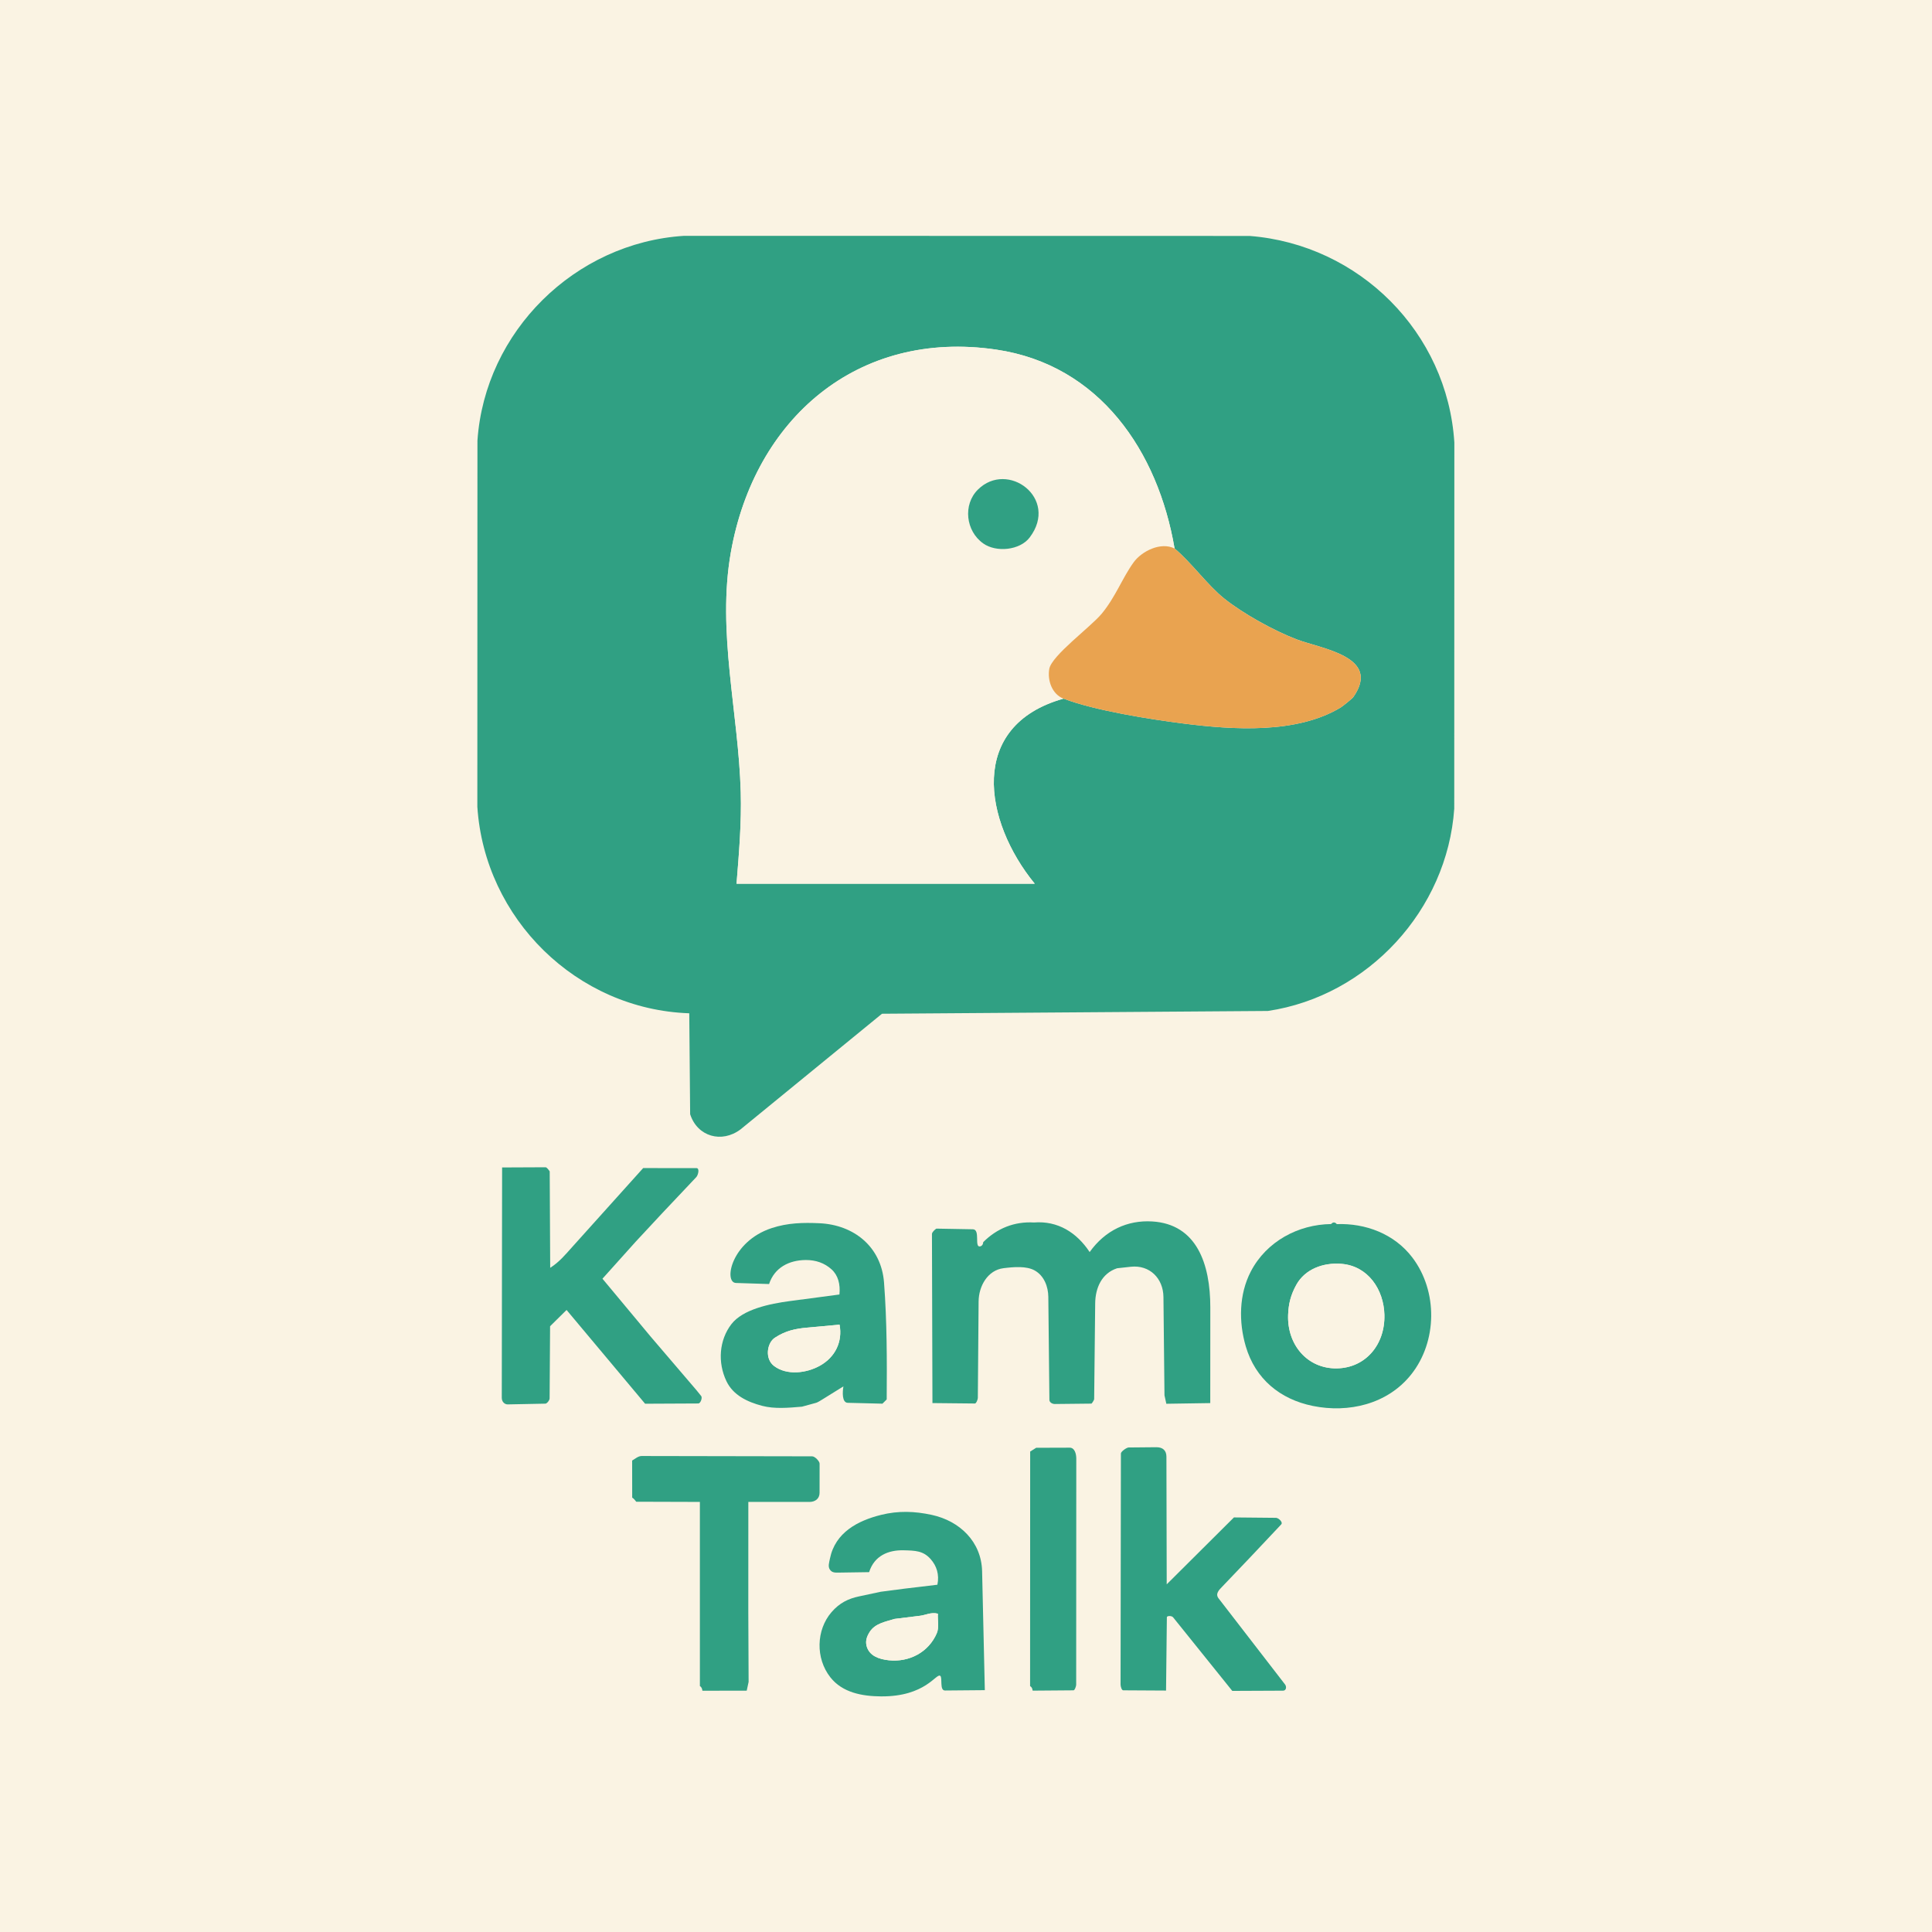
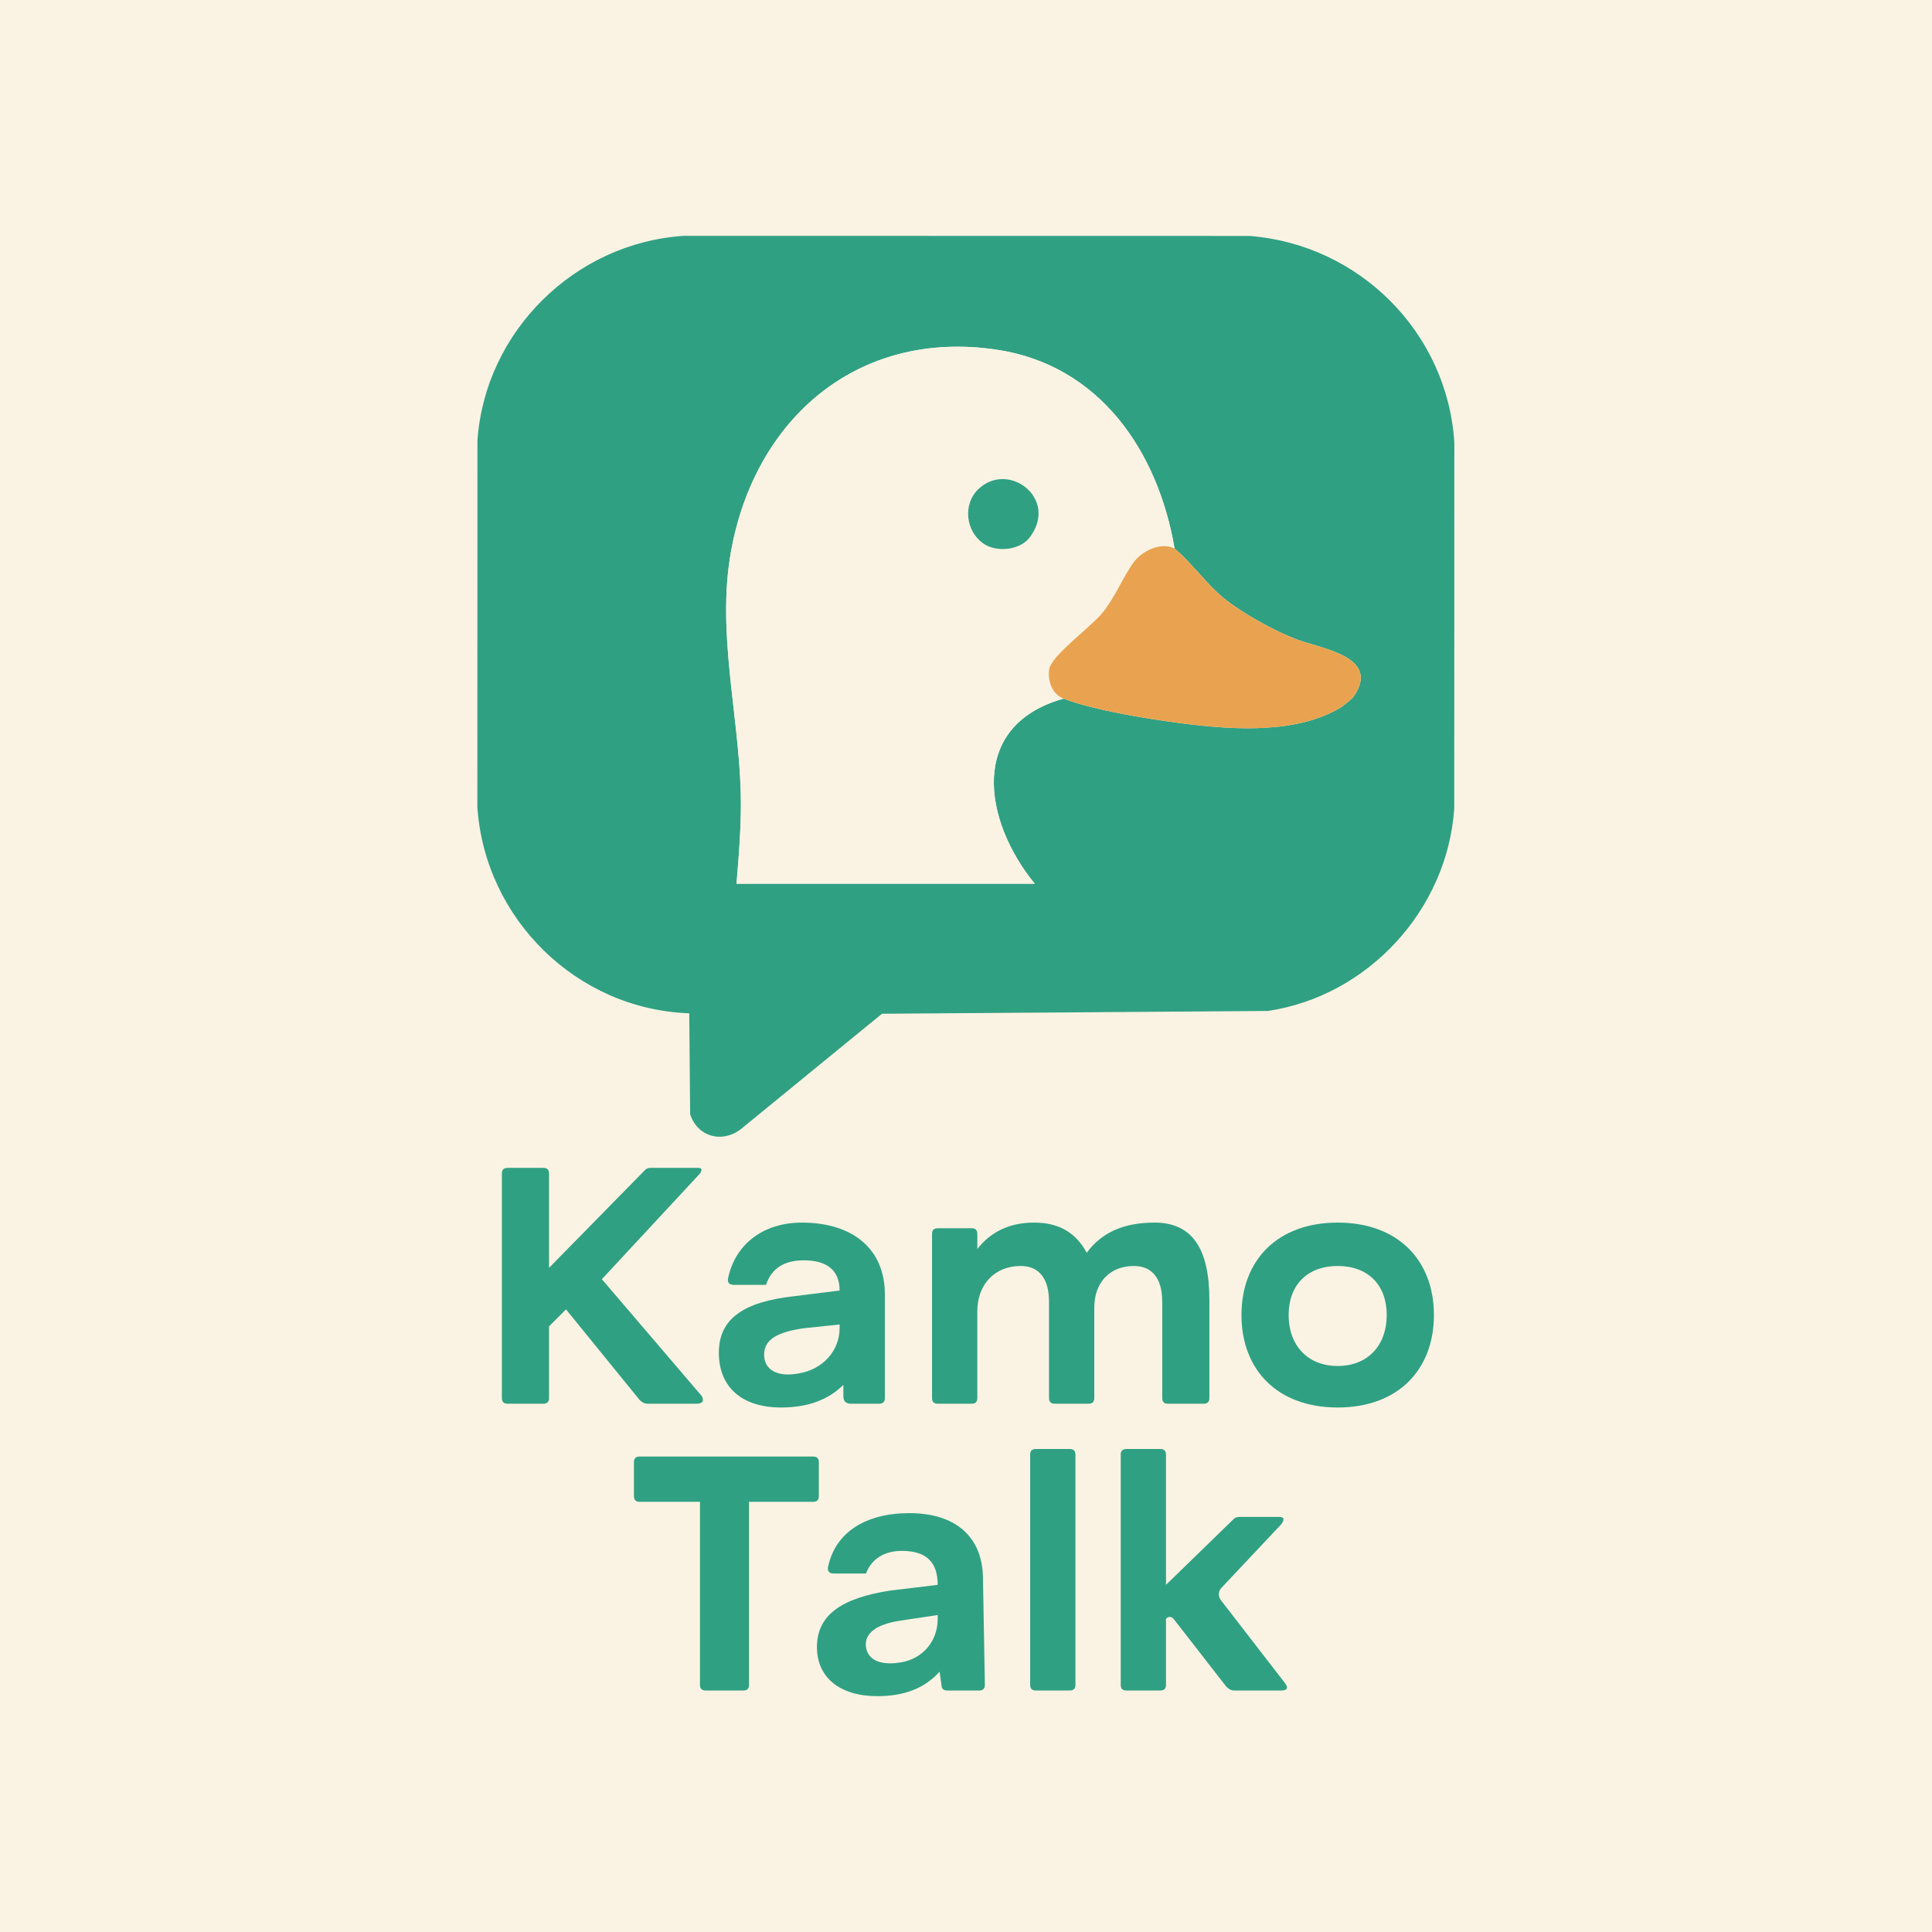
<svg xmlns="http://www.w3.org/2000/svg" id="kamotalk-symbol-square" data-name="KamoTalk Symbol Square" viewBox="0 0 1024 1024" role="img" aria-labelledby="title desc">
  <defs>
    <style>
      .background-cream {
        fill: #faf3e3;
      }

      .brand-green {
        fill: #30a083;
      }

      .duck-orange {
        fill: #e9a350;
      }
    </style>
  </defs>
  <g id="base" data-name="Base">
    <rect id="background" data-name="Background" class="background-cream" width="1024" height="1024" />
  </g>
  <g id="symbol" data-name="Symbol" transform="translate(253 125) scale(1.09)">
    <path id="symbol-speech-bubble" data-name="Speech Bubble" class="brand-green" d="M103.05,378.04c-54.72-1.87-99.51-45.99-103.05-100.45L.05,99.55C3.71,46.45,47.49,3.37,100.5,0l275.03.05c53.27,4.16,96.15,46.87,99.55,100.45l-.05,178.03c-3.39,49.21-41.89,91.1-90.62,98.38l-187.65,1.35-68.77,56.23c-9.16,6.89-21,3.53-24.51-7.37l-.43-49.07ZM339.04,152.04c-8.05-47.28-36.45-89.33-86.77-96.73-67.52-9.93-117.49,33.77-128.98,98.48-6.87,38.72,3.7,77.86,4.79,116.7.42,14.94-.85,29.69-2.04,44.54h145c-24.89-30.45-32.71-76.88,14-90,15.22,5.81,41.98,10.04,58.38,12.12,24.26,3.08,55.01,5.08,76.38-7.8.93-.56,5.6-4.3,6.17-5.11,13.78-19.71-15.51-23.41-27.61-28.03-11.02-4.21-26.07-12.53-35.26-19.91-8.16-6.56-15.8-17.36-24.06-24.27Z" />
    <path id="duck-head" data-name="Duck Head" class="background-cream" d="M339.04,152.04c-6.67-3.36-15.99,1.27-19.95,6.76-5.47,7.59-8.72,16.71-15.44,24.88-5.3,6.43-24.43,20.42-25.55,26.93-.96,5.61,1.39,12.31,6.94,14.43-46.71,13.12-38.89,59.55-14,90H126.04c1.19-14.85,2.46-29.6,2.04-44.54-1.09-38.85-11.66-77.99-4.79-116.7,11.49-64.71,61.46-108.41,128.98-98.48,50.32,7.4,78.72,49.45,86.77,96.73ZM268.6,146.64c14.37-19.03-10.72-37.63-25.2-23.24-7.4,7.35-5.89,20.19,2.6,26.18,6.34,4.47,17.83,3.37,22.6-2.94Z" />
    <path id="duck-beak" data-name="Duck Beak" class="duck-orange" d="M339.04,152.04c8.26,6.91,15.9,17.71,24.06,24.27,9.19,7.38,24.24,15.7,35.26,19.91,12.11,4.62,41.39,8.32,27.61,28.03-.57.81-5.24,4.55-6.17,5.11-21.37,12.88-52.12,10.87-76.38,7.8-16.4-2.08-43.16-6.3-58.38-12.12-5.55-2.12-7.91-8.82-6.94-14.43,1.12-6.51,20.25-20.49,25.55-26.93,6.73-8.17,9.97-17.29,15.44-24.88,3.96-5.49,13.28-10.13,19.95-6.76Z" />
    <path id="duck-eye" data-name="Duck Eye" class="brand-green" d="M268.6,146.64c-4.77,6.31-16.26,7.42-22.6,2.94-8.49-5.99-10-18.83-2.6-26.18,14.48-14.39,39.58,4.21,25.2,23.24Z" />
  </g>
-   <g id="wordmark" data-name="Wordmark">
-     <path id="wordmark-m" data-name="Wordmark M" class="brand-green" d="M556.202,741.939 C556.202,741.939 555.631,687.372 555.631,687.372 C555.576,682.072 553.495,676.205 548.376,673.352 C544.042,670.937 537.385,671.485 531.927,672.159 C523.487,673.2 518.749,681.665 518.683,689.791 C518.683,689.791 518.271,740.966 518.271,740.966 C518.265,741.68 517.439,743.894 516.715,743.887 C516.715,743.887 494.214,743.659 494.214,743.659 C494.214,743.659 493.955,654.05 493.955,654.05 C493.953,653.064 495.569,651.641 496.281,651.197 C496.281,651.197 515.629,651.543 515.629,651.543 C519.688,651.615 516.372,660.984 519.31,660.641 C520.476,660.505 521.066,659.502 521.138,658.351 C528.433,651.035 537.67,647.338 548.034,647.944 C560.623,646.939 570.698,653.247 577.532,663.617 C585.858,651.981 597.657,646.619 610.651,647.391 C634.273,648.795 641.504,669.86 641.491,693.028 C641.491,693.028 641.463,743.667 641.463,743.667 C641.463,743.667 618.181,744.023 618.181,744.023 C618.181,744.023 617.2,739.553 617.2,739.553 C617.2,739.553 616.65,687.419 616.65,687.419 C616.546,677.579 609.366,670.31 599.313,671.412 C599.313,671.412 592.095,672.203 592.095,672.203 C583.955,674.852 580.559,682.626 580.472,690.777 C580.472,690.777 579.93,741.578 579.93,741.578 C579.925,742.014 578.883,743.65 578.517,743.944 C578.517,743.944 559.034,744.15 559.034,744.15 C557.98,744.161 556.218,743.457 556.202,741.939 Z " />
-     <path id="wordmark-k-upper" data-name="Wordmark K Upper" class="brand-green" d="M344.997,708.585 C344.997,708.585 369.144,736.831 369.144,736.831 C369.144,736.831 371.663,739.947 371.663,739.947 C372.345,740.791 371.363,743.864 370.098,743.87 C370.098,743.87 341.914,744.005 341.914,744.005 C341.914,744.005 300.293,694.311 300.293,694.311 C300.293,694.311 291.56,702.923 291.56,702.923 C291.56,702.923 291.307,741.174 291.307,741.174 C291.3,742.176 289.91,743.948 289.053,743.965 C289.053,743.965 269.091,744.36 269.091,744.36 C267.648,744.388 265.951,743.175 265.955,740.853 C265.955,740.853 266.13,618.777 266.13,618.777 C266.13,618.777 289.174,618.676 289.174,618.676 C289.845,618.673 290.961,620.274 291.359,620.854 C291.359,620.854 291.62,671.97 291.62,671.97 C296.46,668.89 299.665,664.958 303.181,661.047 C303.181,661.047 340.894,619.106 340.894,619.106 C340.894,619.106 369.14,619.123 369.14,619.123 C370.947,619.124 370.043,622.835 369.045,623.892 C369.045,623.892 351.012,642.99 351.012,642.99 C351.012,642.99 336.98,658.067 336.98,658.067 C336.98,658.067 319.316,677.744 319.316,677.744 C319.316,677.744 344.997,708.585 344.997,708.585 Z " />
-     <path id="wordmark-k-lower" data-name="Wordmark K Lower" class="brand-green" d="M645.865,847.164 C645.865,847.164 681.121,892.823 681.121,892.823 C681.981,893.937 681.792,896.082 680.057,896.09 C680.057,896.09 653.132,896.209 653.132,896.209 C653.132,896.209 621.772,857.218 621.772,857.218 C621.005,856.264 618.472,856.337 618.462,857.185 C618.462,857.185 618.028,896.033 618.028,896.033 C618.028,896.033 595.334,895.904 595.334,895.904 C594.464,895.899 593.926,893.765 593.927,892.879 C593.927,892.879 594.102,770.388 594.102,770.388 C594.104,769.331 597.146,767.203 598.183,767.193 C598.183,767.193 612.868,767.058 612.868,767.058 C616.303,767.026 618.22,768.787 618.227,772.05 C618.227,772.05 618.382,839.732 618.382,839.732 C618.382,839.732 654.008,804.269 654.008,804.269 C654.008,804.269 676.306,804.481 676.306,804.481 C677.543,804.493 680.205,806.766 679.052,807.989 C679.052,807.989 662.493,825.564 662.493,825.564 C662.493,825.564 647.739,841.026 647.739,841.026 C646.189,842.65 643.979,844.722 645.865,847.164 Z " />
-     <path id="wordmark-a-upper" data-name="Wordmark A Upper" class="brand-green" d="M385.033,732.068 C380.27,722.099 381.171,710.278 387.644,701.84 C393.676,693.975 407.921,691.01 418.666,689.589 C418.666,689.589 435.372,687.38 435.372,687.38 C435.372,687.38 444.919,686.111 444.919,686.111 C445.457,680.714 444.227,675.944 440.752,672.798 C437.039,669.437 432.418,667.795 427.031,667.837 C418.205,667.906 410.498,671.858 407.625,680.563 C407.625,680.563 390.079,679.998 390.079,679.998 C383.447,679.785 387.455,658.042 408.953,650.934 C417.498,648.108 425.743,647.945 434.367,648.344 C452.588,649.187 467.112,660.806 468.555,679.762 C470.12,700.333 470.125,720.926 469.97,741.73 C469.97,741.73 467.723,743.976 467.723,743.976 C467.723,743.976 449.325,743.518 449.325,743.518 C446.206,743.44 446.517,737.747 447.034,734.808 C447.034,734.808 435.924,741.701 435.924,741.701 C435.059,742.238 433.379,743.294 432.605,743.506 C432.605,743.506 425.076,745.566 425.076,745.566 C417.756,746.192 410.491,746.833 403.974,745.127 C396.07,743.057 388.567,739.464 385.033,732.068 Z M410.243,723.979 C416.979,729.114 427.381,727.886 434.631,723.82 C442.708,719.291 446.67,711.097 444.987,702.1 C444.987,702.1 427.663,703.681 427.663,703.681 C421.555,704.239 416.305,705.314 410.648,709.056 C406.534,711.777 405.226,720.155 410.243,723.979 Z " />
-     <path id="wordmark-a-lower" data-name="Wordmark A Lower" class="brand-green" d="M440.694,854.507 C445.043,849.457 449.78,847.301 455.197,846.144 C455.197,846.144 466.794,843.667 466.794,843.667 C466.794,843.667 479.061,842.062 479.061,842.062 C484.923,841.296 490.878,840.736 496.841,839.936 C497.963,834.436 496.374,829.887 493.287,826.385 C489.342,821.909 485.106,821.837 478.944,821.688 C470.93,821.493 463.408,824.503 460.651,833.274 C460.651,833.274 444.968,833.505 444.968,833.505 C442.761,833.538 440.947,833.713 439.767,831.775 C438.8,830.186 439.431,828.331 439.906,825.998 C442.702,812.264 454.603,805.989 467.011,802.911 C476.126,800.651 484.785,800.952 493.877,802.927 C508.65,806.135 520.177,817.113 520.536,832.82 C520.536,832.82 521.977,895.819 521.977,895.819 C521.977,895.819 500.886,896.004 500.886,896.004 C497.835,896.031 499.682,889.157 498.334,888.218 C496.183,886.718 490.625,899.293 466.96,899.121 C456.898,899.048 446.494,897.122 440.111,889.011 C432.177,878.929 432.566,863.948 440.694,854.507 Z M471.079,879.98 C481.832,881.124 492.221,875.779 496.557,865.557 C497.812,862.597 496.881,858.372 497.099,855.284 C493.49,854.357 490.714,856.014 487.688,856.387 C487.688,856.387 474.131,858.058 474.131,858.058 C469.39,859.544 463.89,860.408 461.002,864.878 C459.281,867.544 458.53,870.052 459.466,872.924 C460.946,877.461 465.491,879.386 471.079,879.98 Z " />
-     <path id="wordmark-o" data-name="Wordmark O" class="brand-green" d="M747.922,728.546 C735.4,744.274 714.768,749.031 695.824,745.178 C678.468,741.648 665.364,730.88 660.285,713.591 C656.51,700.738 656.645,686.051 662.964,673.899 C671.244,657.976 688.089,648.979 705.512,648.771 C706.453,647.65 707.588,647.653 708.533,648.809 C723.683,648.256 739.025,653.921 748.582,666.52 C762.204,684.48 761.792,711.126 747.922,728.546 Z M682.728,696.888 C682.147,712.939 693.142,725.509 708.507,725.27 C723.87,725.031 734.143,712.598 733.764,696.939 C733.438,683.492 725.125,671.048 711.084,669.87 C701.263,669.046 691.686,672.722 687.127,680.893 C684.107,686.303 682.936,691.13 682.728,696.888 Z " />
-     <path id="wordmark-t" data-name="Wordmark T" class="brand-green" d="M396.777,891.443 C396.777,891.443 395.779,896.081 395.779,896.081 C395.779,896.081 372.289,896.126 372.289,896.126 C372.172,895.165 371.877,894.173 370.956,893.657 C370.956,893.657 370.951,796.049 370.951,796.049 C370.951,796.049 337.22,795.949 337.22,795.949 C336.709,795.345 335.917,794.205 335.079,793.766 C335.079,793.766 335.05,774.126 335.05,774.126 C336.477,773.32 338.252,771.716 340.026,771.719 C340.026,771.719 430.44,771.883 430.44,771.883 C431.997,771.885 434.409,774.556 434.407,775.76 C434.407,775.76 434.389,791.213 434.389,791.213 C434.385,794.373 432.045,796.059 429.013,796.057 C429.013,796.057 396.634,796.039 396.634,796.039 C396.634,796.039 396.618,854.632 396.618,854.632 C396.618,854.632 396.777,891.443 396.777,891.443 Z " />
-     <path id="wordmark-l" data-name="Wordmark L" class="brand-green" d="M568.983,895.907 C568.983,895.907 547.319,896.076 547.319,896.076 C547.188,895.059 546.946,894.246 545.969,893.651 C545.969,893.651 546.009,769.359 546.009,769.359 C546.009,769.359 549.193,767.354 549.193,767.354 C549.193,767.354 566.961,767.297 566.961,767.297 C569.64,767.288 570.456,770.64 570.455,773.107 C570.455,773.107 570.399,892.868 570.399,892.868 C570.487,893.321 569.717,895.901 568.983,895.907 Z " />
-   </g>
-   <g id="wordmark-counters" data-name="Wordmark Counters">
-     <path id="wordmark-a-counter-upper" data-name="Wordmark A Counter Upper" class="background-cream" d="M410.243,723.979 C405.226,720.155 406.534,711.777 410.648,709.056 C416.305,705.314 421.555,704.239 427.663,703.681 C427.663,703.681 444.987,702.1 444.987,702.1 C446.67,711.097 442.708,719.291 434.631,723.82 C427.381,727.886 416.979,729.114 410.243,723.979 Z " />
-     <path id="wordmark-a-counter-lower" data-name="Wordmark A Counter Lower" class="background-cream" d="M471.079,879.98 C465.491,879.386 460.946,877.461 459.466,872.924 C458.53,870.052 459.281,867.544 461.002,864.878 C463.89,860.408 469.39,859.544 474.131,858.058 C474.131,858.058 487.688,856.387 487.688,856.387 C490.714,856.014 493.49,854.357 497.099,855.284 C496.881,858.372 497.812,862.597 496.557,865.557 C492.221,875.779 481.832,881.124 471.079,879.98 Z " />
-     <path id="wordmark-o-counter" data-name="Wordmark O Counter" class="background-cream" d="M682.728,696.888 C682.936,691.13 684.107,686.303 687.127,680.893 C691.686,672.722 701.263,669.046 711.084,669.87 C725.125,671.048 733.438,683.492 733.764,696.939 C734.143,712.598 723.87,725.031 708.507,725.27 C693.142,725.509 682.147,712.939 682.728,696.888 Z " />
+   <g id="wordmark" data-name="Wordmark" class="brand-green">
+     <path id="wordmark-k-upper" data-name="Wordmark K Upper" d="M266 622 Q266 619 269 619 L288 619 Q291 619 291 622 L291 672 L342 620 Q343 619 345 619 L370 619 Q373 619 371 622 L319 678 L372 740 Q374 744 369 744 L343 744 Q341 744 339 742 L300 694 L291 703 L291 741 Q291 744 288 744 L269 744 Q266 744 266 741 Z" />
+     <path id="wordmark-a-upper" data-name="Wordmark A Upper" fill-rule="evenodd" d="M425 648 C452 648 469 662 469 686 L469 741 Q469 744 466 744 L451 744 Q447 744 447 740 L447 734 C439 742 428 746 414 746 C393 746 381 735 381 717 C381 699 394 690 421 687 L445 684 C445 673 438 668 426 668 C416 668 409 672 406 681 L389 681 Q385 681 386 677 C390 659 405 648 425 648 Z M445 702 L426 704 C412 706 405 710 405 718 C405 726 412 730 423 728 C436 726 445 716 445 704 Z" />
+     <path id="wordmark-m" data-name="Wordmark M" d="M494 654 Q494 651 497 651 L515 651 Q518 651 518 654 L518 662 C525 653 535 648 548 648 C561 648 570 653 576 664 C584 653 596 648 612 648 C632 648 641 662 641 689 L641 741 Q641 744 638 744 L619 744 Q616 744 616 741 L616 690 C616 678 611 671 601 671 C588 671 580 680 580 693 L580 741 Q580 744 577 744 L559 744 Q556 744 556 741 L556 690 C556 678 551 671 541 671 C527 671 518 681 518 695 L518 741 Q518 744 515 744 L497 744 Q494 744 494 741 Z" />
+     <path id="wordmark-o" data-name="Wordmark O" fill-rule="evenodd" d="M709 648 C741 648 760 668 760 697 C760 726 741 746 709 746 C677 746 658 726 658 697 C658 668 677 648 709 648 Z M709 671 C693 671 683 681 683 697 C683 713 693 724 709 724 C725 724 735 713 735 697 C735 681 725 671 709 671 Z" />
+     <path id="wordmark-t" data-name="Wordmark T" d="M336 775 Q336 772 339 772 L431 772 Q434 772 434 775 L434 793 Q434 796 431 796 L397 796 L397 893 Q397 896 394 896 L374 896 Q371 896 371 893 L371 796 L339 796 Q336 796 336 793 Z" />
+     <path id="wordmark-a-lower" data-name="Wordmark A Lower" fill-rule="evenodd" d="M482 802 C507 802 521 815 521 837 L522 893 Q522 896 519 896 L502 896 Q499 896 499 893 L498 886 C490 895 479 899 465 899 C445 899 433 889 433 873 C433 856 446 847 472 843 L497 840 C497 828 491 822 478 822 C469 822 462 826 459 834 L442 834 Q438 834 439 830 C443 812 459 802 482 802 Z M497 856 L477 859 C464 861 458 866 459 873 C460 880 467 883 478 881 C489 879 497 870 497 858 Z" />
+     <path id="wordmark-l" data-name="Wordmark L" d="M546 771 Q546 768 549 768 L567 768 Q570 768 570 771 L570 893 Q570 896 567 896 L549 896 Q546 896 546 893 Z" />
+     <path id="wordmark-k-lower" data-name="Wordmark K Lower" d="M594 771 Q594 768 597 768 L615 768 Q618 768 618 771 L618 840 L654 805 Q655 804 657 804 L678 804 Q682 804 679 808 L647 842 Q645 845 647 848 L681 892 Q684 896 679 896 L654 896 Q652 896 650 894 L622 858 Q620 856 618 858 L618 893 Q618 896 615 896 L597 896 Q594 896 594 893 Z" />
  </g>
</svg>
